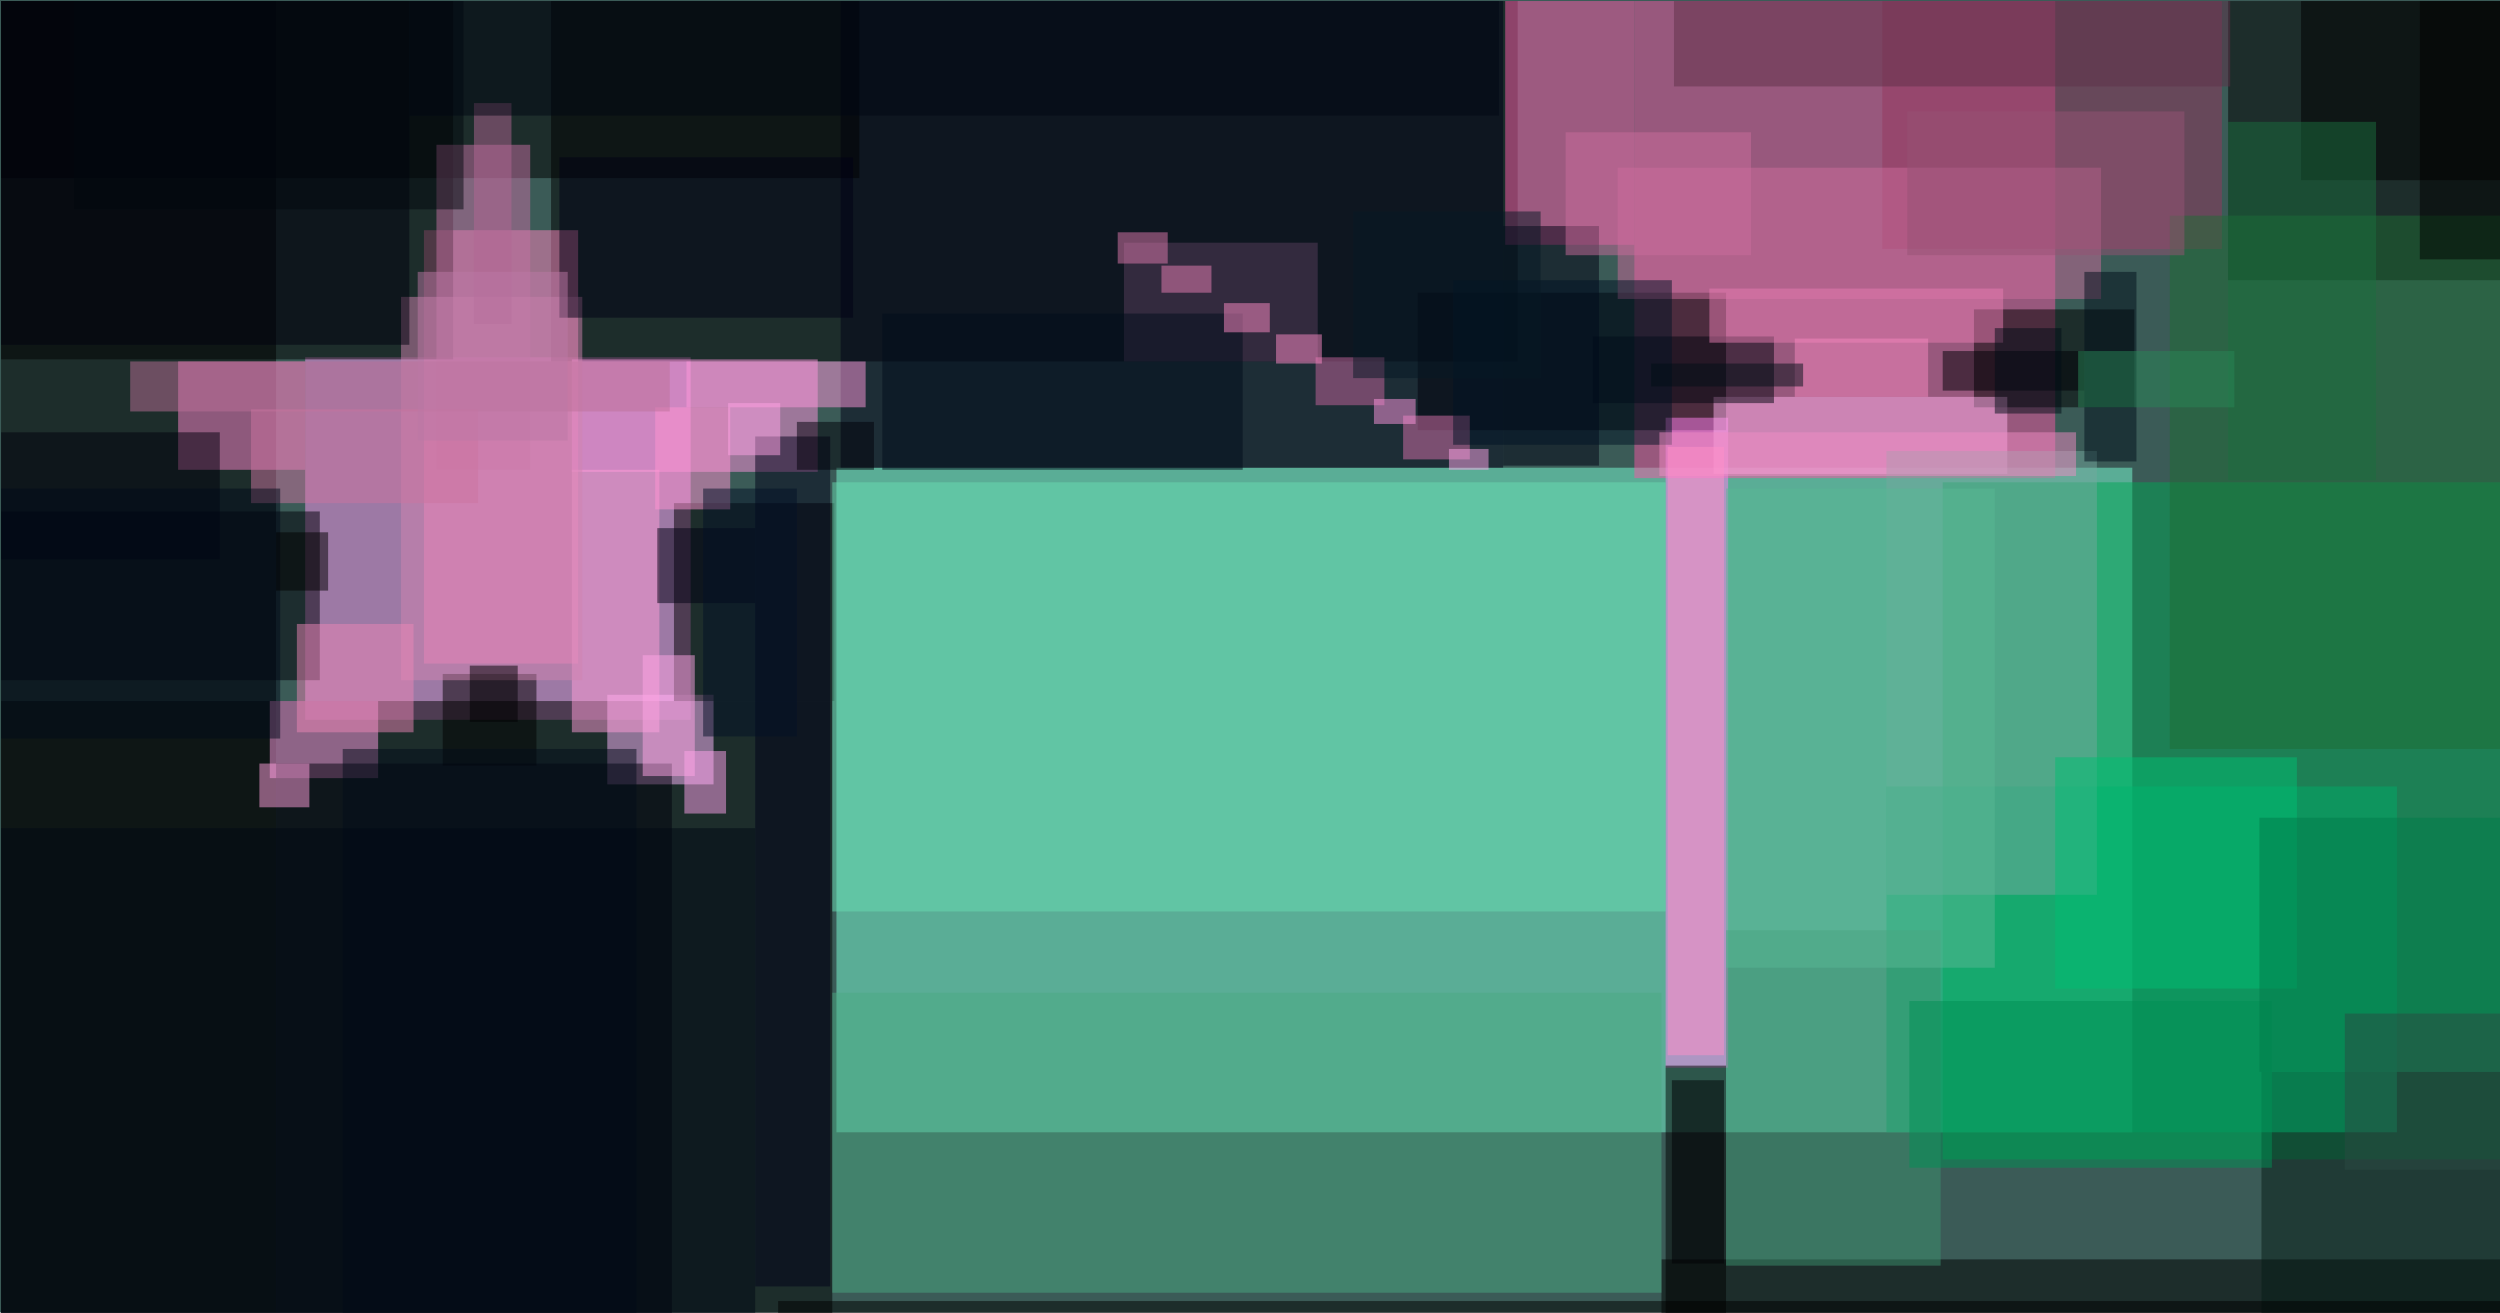
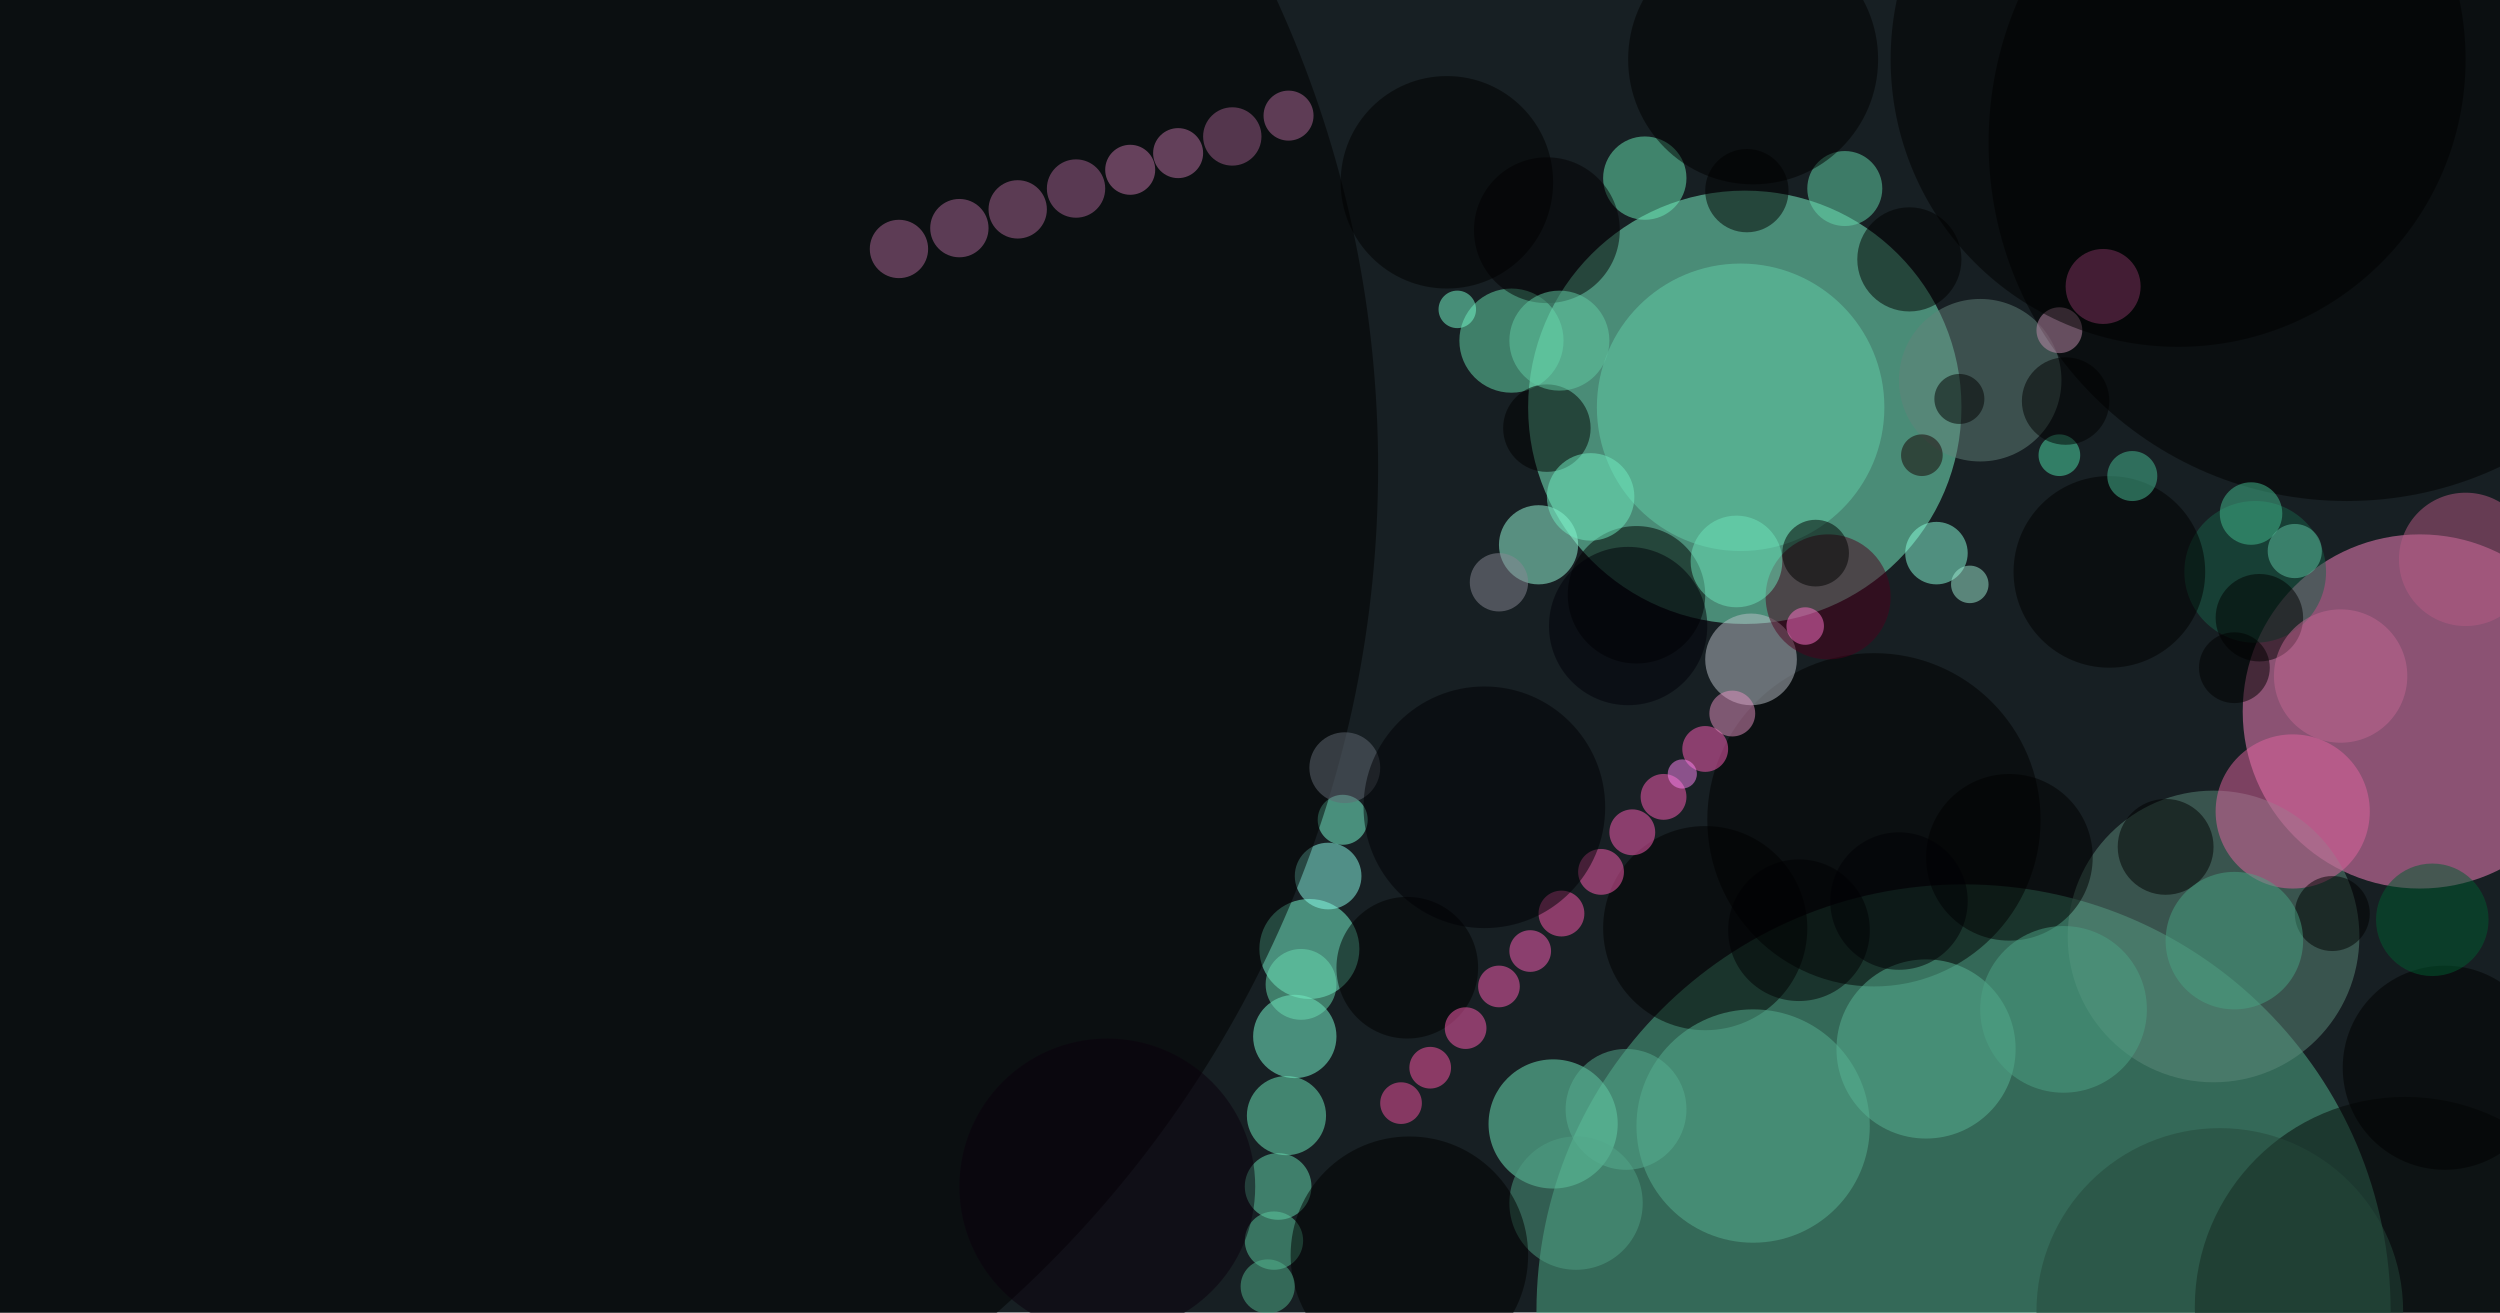
<svg xmlns="http://www.w3.org/2000/svg" version="1.1" width="1200" height="630">
-   <rect x="0" y="0" width="1200" height="630" fill="#3b5b57" />
+   <rect x="0" y="0" width="1200" height="630" fill="#171f23" />
  <g transform="scale(1) translate(0.5 0.5)">
-     <rect fill="#7bffd6" fill-opacity="0.502" x="401" y="224" width="622" height="319" />
-     <rect fill="#ff98f4" fill-opacity="0.502" x="146" y="171" width="185" height="174" />
-     <rect fill="#f657a3" fill-opacity="0.502" x="784" y="0" width="202" height="229" />
-     <rect fill="#000000" fill-opacity="0.502" x="0" y="336" width="399" height="294" />
-     <rect fill="#000000" fill-opacity="0.502" x="264" y="0" width="464" height="173" />
-     <rect fill="#ff86c0" fill-opacity="0.502" x="203" y="110" width="74" height="208" />
-     <rect fill="#000000" fill-opacity="0.502" x="680" y="140" width="148" height="66" />
-     <rect fill="#000000" fill-opacity="0.502" x="1069" y="0" width="131" height="134" />
-     <rect fill="#ff7fef" fill-opacity="0.502" x="799" y="200" width="30" height="312" />
-     <rect fill="#000000" fill-opacity="0.502" x="0" y="0" width="217" height="172" />
-     <rect fill="#00a655" fill-opacity="0.502" x="932" y="231" width="268" height="325" />
-     <rect fill="#ff5ba9" fill-opacity="0.502" x="722" y="0" width="62" height="117" />
-     <rect fill="#000000" fill-opacity="0.502" x="0" y="0" width="132" height="630" />
-     <rect fill="#ff94dd" fill-opacity="0.502" x="274" y="172" width="118" height="54" />
-     <rect fill="#000000" fill-opacity="0.502" x="797" y="604" width="403" height="26" />
-     <rect fill="#ffb9ff" fill-opacity="0.502" x="291" y="333" width="51" height="43" />
-     <rect fill="#ff86ce" fill-opacity="0.502" x="85" y="173" width="61" height="52" />
-     <rect fill="#000000" fill-opacity="0.502" x="323" y="241" width="77" height="95" />
-     <rect fill="#000017" fill-opacity="0.502" x="403" y="0" width="318" height="224" />
-     <rect fill="#000001" fill-opacity="0.502" x="0" y="0" width="412" height="85" />
-     <rect fill="#ff9be3" fill-opacity="0.502" x="129" y="336" width="52" height="37" />
-     <rect fill="#00000c" fill-opacity="0.502" x="132" y="366" width="190" height="264" />
-     <rect fill="#000000" fill-opacity="0.502" x="799" y="511" width="29" height="119" />
-     <rect fill="#000000" fill-opacity="0.502" x="947" y="148" width="77" height="47" />
-     <rect fill="#ffb0ec" fill-opacity="0.502" x="822" y="190" width="141" height="37" />
-     <rect fill="#000009" fill-opacity="0.502" x="0" y="245" width="153" height="81" />
-     <rect fill="#ff9ed8" fill-opacity="0.502" x="274" y="225" width="42" height="126" />
-     <rect fill="#c670a3" fill-opacity="0.502" x="209" y="69" width="45" height="156" />
-     <rect fill="#94365f" fill-opacity="0.502" x="903" y="0" width="163" height="119" />
-     <rect fill="#000000" fill-opacity="0.502" x="212" y="323" width="45" height="44" />
-     <rect fill="#000013" fill-opacity="0.502" x="721" y="108" width="46" height="115" />
-     <rect fill="#000019" fill-opacity="0.502" x="362" y="209" width="36" height="408" />
-     <rect fill="#00040f" fill-opacity="0.502" x="764" y="161" width="87" height="32" />
-     <rect fill="#cb6c9c" fill-opacity="0.502" x="776" y="80" width="232" height="63" />
-     <rect fill="#ff98db" fill-opacity="0.502" x="329" y="173" width="86" height="22" />
-     <rect fill="#583e5c" fill-opacity="0.502" x="539" y="116" width="93" height="57" />
-     <rect fill="#071d16" fill-opacity="0.502" x="1085" y="514" width="115" height="116" />
-     <rect fill="#00a968" fill-opacity="0.502" x="905" y="377" width="245" height="166" />
-     <rect fill="#d083af" fill-opacity="0.502" x="192" y="142" width="87" height="184" />
-     <rect fill="#ffa0dd" fill-opacity="0.502" x="124" y="366" width="24" height="21" />
-     <rect fill="#ffa3ee" fill-opacity="0.502" x="328" y="360" width="20" height="30" />
-     <rect fill="#000014" fill-opacity="0.502" x="268" y="75" width="141" height="77" />
-     <rect fill="#4aa982" fill-opacity="0.502" x="399" y="476" width="398" height="144" />
-     <rect fill="#e77db2" fill-opacity="0.502" x="820" y="138" width="141" height="26" />
-     <rect fill="#ffa6e5" fill-opacity="0.502" x="308" y="314" width="25" height="58" />
-     <rect fill="#ec85b6" fill-opacity="0.502" x="142" y="299" width="56" height="52" />
-     <rect fill="#75a89d" fill-opacity="0.502" x="905" y="216" width="101" height="213" />
-     <rect fill="#00000c" fill-opacity="0.502" x="0" y="207" width="105" height="61" />
-     <rect fill="#ff94d1" fill-opacity="0.502" x="314" y="195" width="36" height="49" />
-     <rect fill="#da72ac" fill-opacity="0.502" x="673" y="199" width="32" height="21" />
-     <rect fill="#bc7098" fill-opacity="0.502" x="62" y="173" width="259" height="24" />
-     <rect fill="#001324" fill-opacity="0.502" x="697" y="134" width="105" height="79" />
-     <rect fill="#000000" fill-opacity="0.502" x="1104" y="0" width="96" height="86" />
-     <rect fill="#000c1b" fill-opacity="0.502" x="423" y="150" width="173" height="75" />
-     <rect fill="#000012" fill-opacity="0.502" x="315" y="253" width="47" height="36" />
-     <rect fill="#c7669d" fill-opacity="0.502" x="631" y="171" width="33" height="23" />
-     <rect fill="#f08cc3" fill-opacity="0.502" x="796" y="207" width="200" height="21" />
-     <rect fill="#00010e" fill-opacity="0.502" x="0" y="0" width="196" height="165" />
-     <rect fill="#000006" fill-opacity="0.502" x="932" y="168" width="68" height="19" />
-     <rect fill="#cc74a0" fill-opacity="0.502" x="120" y="196" width="109" height="45" />
-     <rect fill="#ff8fc8" fill-opacity="0.502" x="800" y="214" width="27" height="292" />
-     <rect fill="#1e6c34" fill-opacity="0.502" x="1041" y="103" width="159" height="256" />
-     <rect fill="#020c1b" fill-opacity="0.502" x="164" y="359" width="141" height="271" />
-     <rect fill="#3c926f" fill-opacity="0.502" x="828" y="446" width="103" height="161" />
-     <rect fill="#f688c0" fill-opacity="0.502" x="861" y="162" width="64" height="28" />
-     <rect fill="#000005" fill-opacity="0.502" x="802" y="518" width="25" height="88" />
-     <rect fill="#ca6d9b" fill-opacity="0.502" x="751" y="63" width="89" height="59" />
-     <rect fill="#69deb1" fill-opacity="0.502" x="399" y="231" width="400" height="206" />
-     <rect fill="#000f1a" fill-opacity="0.502" x="1000" y="130" width="25" height="91" />
-     <rect fill="#000000" fill-opacity="0.502" x="373" y="624" width="827" height="6" />
-     <rect fill="#5f3148" fill-opacity="0.502" x="803" y="0" width="267" height="41" />
-     <rect fill="#00be72" fill-opacity="0.502" x="986" y="363" width="116" height="111" />
-     <rect fill="#ff97e0" fill-opacity="0.502" x="659" y="191" width="20" height="12" />
-     <rect fill="#ff8cc7" fill-opacity="0.502" x="612" y="160" width="22" height="14" />
-     <rect fill="#ff8cc6" fill-opacity="0.502" x="587" y="145" width="22" height="14" />
-     <rect fill="#000003" fill-opacity="0.502" x="225" y="319" width="23" height="27" />
-     <rect fill="#021126" fill-opacity="0.502" x="337" y="234" width="45" height="119" />
-     <rect fill="#b26794" fill-opacity="0.502" x="227" y="49" width="18" height="106" />
-     <rect fill="#df7aae" fill-opacity="0.502" x="536" y="111" width="24" height="15" />
-     <rect fill="#ffa4e5" fill-opacity="0.502" x="349" y="193" width="25" height="25" />
-     <rect fill="#59b894" fill-opacity="0.502" x="828" y="234" width="129" height="230" />
-     <rect fill="#000000" fill-opacity="0.502" x="1161" y="0" width="39" height="124" />
-     <rect fill="#1b6f3f" fill-opacity="0.502" x="1069" y="58" width="71" height="172" />
-     <rect fill="#03090f" fill-opacity="0.502" x="35" y="0" width="187" height="100" />
-     <rect fill="#000712" fill-opacity="0.502" x="196" y="0" width="523" height="55" />
-     <rect fill="#010b1a" fill-opacity="0.502" x="0" y="234" width="134" height="120" />
-     <rect fill="#010815" fill-opacity="0.502" x="0" y="397" width="362" height="233" />
-     <rect fill="#ec80b6" fill-opacity="0.502" x="557" y="127" width="24" height="13" />
-     <rect fill="#ffa7e9" fill-opacity="0.502" x="695" y="215" width="19" height="10" />
-     <rect fill="#000009" fill-opacity="0.502" x="382" y="202" width="37" height="23" />
-     <rect fill="#008f55" fill-opacity="0.502" x="916" y="480" width="174" height="80" />
-     <rect fill="#000000" fill-opacity="0.502" x="132" y="255" width="25" height="28" />
-     <rect fill="#955375" fill-opacity="0.502" x="915" y="53" width="133" height="69" />
-     <rect fill="#298656" fill-opacity="0.502" x="997" y="168" width="75" height="27" />
-     <rect fill="#007c4b" fill-opacity="0.502" x="1084" y="392" width="116" height="122" />
-     <rect fill="#071824" fill-opacity="0.502" x="649" y="101" width="90" height="80" />
-     <rect fill="#bc79a6" fill-opacity="0.502" x="200" y="130" width="72" height="81" />
-     <rect fill="#000d16" fill-opacity="0.502" x="957" y="157" width="32" height="41" />
-     <rect fill="#000f16" fill-opacity="0.502" x="792" y="174" width="73" height="11" />
-     <rect fill="#2a4a42" fill-opacity="0.502" x="1125" y="486" width="75" height="75" />
+     <ellipse fill="#7ef9cc" fill-opacity="0.502" cx="837" cy="195" rx="104" ry="104" />
+     <ellipse fill="#52b48e" fill-opacity="0.502" cx="942" cy="629" rx="205" ry="205" />
+     <ellipse fill="#ff85c4" fill-opacity="0.502" cx="1161" cy="341" rx="85" ry="85" />
+     <ellipse fill="#5d897b" fill-opacity="0.502" cx="1062" cy="449" rx="70" ry="70" />
+     <ellipse fill="#70ecbe" fill-opacity="0.502" cx="745" cy="539" rx="31" ry="31" />
+     <ellipse fill="#000000" fill-opacity="0.502" cx="899" cy="393" rx="80" ry="80" />
+     <ellipse fill="#7dffd6" fill-opacity="0.502" cx="628" cy="455" rx="24" ry="24" />
+     <ellipse fill="#7dffd6" fill-opacity="0.502" cx="621" cy="497" rx="20" ry="20" />
+     <ellipse fill="#000000" fill-opacity="0.502" cx="785" cy="285" rx="33" ry="33" />
+     <ellipse fill="#bbc1c9" fill-opacity="0.502" cx="840" cy="316" rx="22" ry="22" />
+     <ellipse fill="#e1649f" fill-opacity="0.502" cx="1100" cy="389" rx="37" ry="37" />
+     <ellipse fill="#9affde" fill-opacity="0.502" cx="738" cy="261" rx="19" ry="19" />
+     <ellipse fill="#68e0b0" fill-opacity="0.502" cx="725" cy="163" rx="25" ry="25" />
+     <ellipse fill="#62817b" fill-opacity="0.502" cx="950" cy="182" rx="39" ry="39" />
+     <ellipse fill="#000000" fill-opacity="0.502" cx="818" cy="445" rx="49" ry="49" />
+     <ellipse fill="#8bffec" fill-opacity="0.502" cx="637" cy="420" rx="16" ry="16" />
+     <ellipse fill="#040806" fill-opacity="0.502" cx="1154" cy="627" rx="101" ry="101" />
+     <ellipse fill="#4c001d" fill-opacity="0.502" cx="877" cy="286" rx="30" ry="30" />
+     <ellipse fill="#6be9b5" fill-opacity="0.502" cx="789" cy="85" rx="20" ry="20" />
+     <ellipse fill="#57af90" fill-opacity="0.502" cx="841" cy="540" rx="56" ry="56" />
+     <ellipse fill="#000000" fill-opacity="0.502" cx="742" cy="205" rx="21" ry="21" />
+     <ellipse fill="#6eebbd" fill-opacity="0.502" cx="617" cy="535" rx="19" ry="19" />
+     <ellipse fill="#000000" fill-opacity="0.502" cx="916" cy="124" rx="25" ry="25" />
+     <ellipse fill="#89ffdb" fill-opacity="0.502" cx="929" cy="265" rx="15" ry="15" />
+     <ellipse fill="#62cda7" fill-opacity="0.502" cx="835" cy="195" rx="69" ry="69" />
+     <ellipse fill="#59b494" fill-opacity="0.502" cx="924" cy="503" rx="43" ry="43" />
+     <ellipse fill="#000000" fill-opacity="0.502" cx="1039" cy="406" rx="23" ry="23" />
+     <ellipse fill="#64d8ab" fill-opacity="0.502" cx="885" cy="90" rx="18" ry="18" />
+     <ellipse fill="#b65b84" fill-opacity="0.502" cx="1183" cy="268" rx="32" ry="32" />
+     <ellipse fill="#000000" fill-opacity="0.502" cx="838" cy="91" rx="20" ry="20" />
+     <ellipse fill="#68e0b3" fill-opacity="0.502" cx="613" cy="569" rx="16" ry="16" />
+     <ellipse fill="#196049" fill-opacity="0.502" cx="1082" cy="274" rx="34" ry="34" />
+     <ellipse fill="#7cffd5" fill-opacity="0.502" cx="644" cy="393" rx="12" ry="12" />
+     <ellipse fill="#000000" fill-opacity="0.502" cx="1084" cy="296" rx="21" ry="21" />
+     <ellipse fill="#000000" fill-opacity="0.502" cx="964" cy="411" rx="40" ry="40" />
+     <ellipse fill="#000000" fill-opacity="0.502" cx="120" cy="224" rx="541" ry="541" />
+     <ellipse fill="#4e9e81" fill-opacity="0.502" cx="756" cy="577" rx="32" ry="32" />
+     <ellipse fill="#af6a9a" fill-opacity="0.502" cx="431" cy="119" rx="14" ry="14" />
+     <ellipse fill="#ff60b9" fill-opacity="0.502" cx="818" cy="359" rx="11" ry="11" />
+     <ellipse fill="#ff5fb7" fill-opacity="0.502" cx="783" cy="399" rx="11" ry="11" />
+     <ellipse fill="#ff5eb7" fill-opacity="0.502" cx="798" cy="382" rx="11" ry="11" />
+     <ellipse fill="#000000" fill-opacity="0.502" cx="1119" cy="438" rx="18" ry="18" />
+     <ellipse fill="#ae6a99" fill-opacity="0.502" cx="460" cy="109" rx="14" ry="14" />
+     <ellipse fill="#ff5eb4" fill-opacity="0.502" cx="768" cy="418" rx="11" ry="11" />
+     <ellipse fill="#ab6896" fill-opacity="0.502" cx="488" cy="100" rx="14" ry="14" />
+     <ellipse fill="#a86593" fill-opacity="0.502" cx="516" cy="90" rx="14" ry="14" />
+     <ellipse fill="#000000" fill-opacity="0.502" cx="675" cy="464" rx="34" ry="34" />
+     <ellipse fill="#ff5ab0" fill-opacity="0.502" cx="749" cy="438" rx="11" ry="11" />
+     <ellipse fill="#000000" fill-opacity="0.502" cx="1126" cy="68" rx="172" ry="172" />
+     <ellipse fill="#c175a7" fill-opacity="0.502" cx="542" cy="81" rx="12" ry="12" />
+     <ellipse fill="#5dc99f" fill-opacity="0.502" cx="611" cy="595" rx="14" ry="14" />
+     <ellipse fill="#ff60ba" fill-opacity="0.502" cx="734" cy="456" rx="10" ry="10" />
+     <ellipse fill="#020003" fill-opacity="0.502" cx="742" cy="110" rx="35" ry="35" />
+     <ellipse fill="#ff5fb6" fill-opacity="0.502" cx="719" cy="473" rx="10" ry="10" />
+     <ellipse fill="#48a281" fill-opacity="0.502" cx="1072" cy="451" rx="33" ry="33" />
+     <ellipse fill="#bc72a3" fill-opacity="0.502" cx="565" cy="73" rx="12" ry="12" />
+     <ellipse fill="#9e5f8a" fill-opacity="0.502" cx="591" cy="65" rx="14" ry="14" />
+     <ellipse fill="#c28dad" fill-opacity="0.502" cx="988" cy="158" rx="11" ry="11" />
+     <ellipse fill="#ff5cb1" fill-opacity="0.502" cx="703" cy="493" rx="10" ry="10" />
+     <ellipse fill="#000001" fill-opacity="0.502" cx="1045" cy="28" rx="138" ry="138" />
+     <ellipse fill="#e591c1" fill-opacity="0.502" cx="831" cy="342" rx="11" ry="11" />
+     <ellipse fill="#000000" fill-opacity="0.502" cx="841" cy="28" rx="60" ry="60" />
+     <ellipse fill="#813460" fill-opacity="0.502" cx="1009" cy="137" rx="18" ry="18" />
+     <ellipse fill="#000003" fill-opacity="0.502" cx="863" cy="446" rx="34" ry="34" />
+     <ellipse fill="#56ad8f" fill-opacity="0.502" cx="780" cy="532" rx="29" ry="29" />
+     <ellipse fill="#b26b9a" fill-opacity="0.502" cx="618" cy="55" rx="12" ry="12" />
+     <ellipse fill="#000000" fill-opacity="0.502" cx="676" cy="602" rx="57" ry="57" />
+     <ellipse fill="#4da284" fill-opacity="0.502" cx="990" cy="484" rx="40" ry="40" />
+     <ellipse fill="#000000" fill-opacity="0.502" cx="1173" cy="512" rx="49" ry="49" />
+     <ellipse fill="#000000" fill-opacity="0.502" cx="871" cy="265" rx="16" ry="16" />
+     <ellipse fill="#ff56a8" fill-opacity="0.502" cx="686" cy="512" rx="10" ry="10" />
+     <ellipse fill="#ff73ca" fill-opacity="0.502" cx="866" cy="300" rx="9" ry="9" />
+     <ellipse fill="#015d31" fill-opacity="0.502" cx="1167" cy="441" rx="27" ry="27" />
+     <ellipse fill="#000000" fill-opacity="0.502" cx="1012" cy="274" rx="46" ry="46" />
+     <ellipse fill="#000000" fill-opacity="0.502" cx="940" cy="191" rx="12" ry="12" />
+     <ellipse fill="#6ce3b9" fill-opacity="0.502" cx="833" cy="269" rx="22" ry="22" />
+     <ellipse fill="#9decd2" fill-opacity="0.502" cx="945" cy="280" rx="9" ry="9" />
+     <ellipse fill="#000000" fill-opacity="0.502" cx="694" cy="87" rx="51" ry="51" />
+     <ellipse fill="#70ebbf" fill-opacity="0.502" cx="763" cy="238" rx="21" ry="21" />
+     <ellipse fill="#000008" fill-opacity="0.502" cx="781" cy="300" rx="38" ry="38" />
+     <ellipse fill="#45bb90" fill-opacity="0.502" cx="1080" cy="246" rx="15" ry="15" />
+     <ellipse fill="#f552a1" fill-opacity="0.502" cx="672" cy="529" rx="10" ry="10" />
+     <ellipse fill="#ff85f3" fill-opacity="0.502" cx="807" cy="371" rx="7" ry="7" />
+     <ellipse fill="#24483b" fill-opacity="0.502" cx="1065" cy="629" rx="88" ry="88" />
+     <ellipse fill="#49bd95" fill-opacity="0.502" cx="1023" cy="228" rx="12" ry="12" />
+     <ellipse fill="#0b000c" fill-opacity="0.502" cx="531" cy="569" rx="71" ry="71" />
+     <ellipse fill="#878893" fill-opacity="0.502" cx="719" cy="279" rx="14" ry="14" />
+     <ellipse fill="#626b75" fill-opacity="0.502" cx="645" cy="368" rx="17" ry="17" />
+     <ellipse fill="#4fdda9" fill-opacity="0.502" cx="988" cy="218" rx="10" ry="10" />
+     <ellipse fill="#78fdcd" fill-opacity="0.502" cx="699" cy="148" rx="9" ry="9" />
+     <ellipse fill="#000000" fill-opacity="0.502" cx="991" cy="192" rx="21" ry="21" />
+     <ellipse fill="#62cba4" fill-opacity="0.502" cx="748" cy="163" rx="24" ry="24" />
+     <ellipse fill="#140000" fill-opacity="0.502" cx="922" cy="218" rx="10" ry="10" />
+     <ellipse fill="#000000" fill-opacity="0.502" cx="1072" cy="320" rx="17" ry="17" />
+     <ellipse fill="#000004" fill-opacity="0.502" cx="712" cy="387" rx="58" ry="58" />
+     <ellipse fill="#000004" fill-opacity="0.502" cx="911" cy="432" rx="33" ry="33" />
+     <ellipse fill="#52b38d" fill-opacity="0.502" cx="608" cy="617" rx="13" ry="13" />
+     <ellipse fill="#5fc1a1" fill-opacity="0.502" cx="1101" cy="264" rx="13" ry="13" />
+     <ellipse fill="#6adeb1" fill-opacity="0.502" cx="624" cy="472" rx="17" ry="17" />
+     <ellipse fill="#c26691" fill-opacity="0.502" cx="1123" cy="324" rx="32" ry="32" />
  </g>
</svg>
